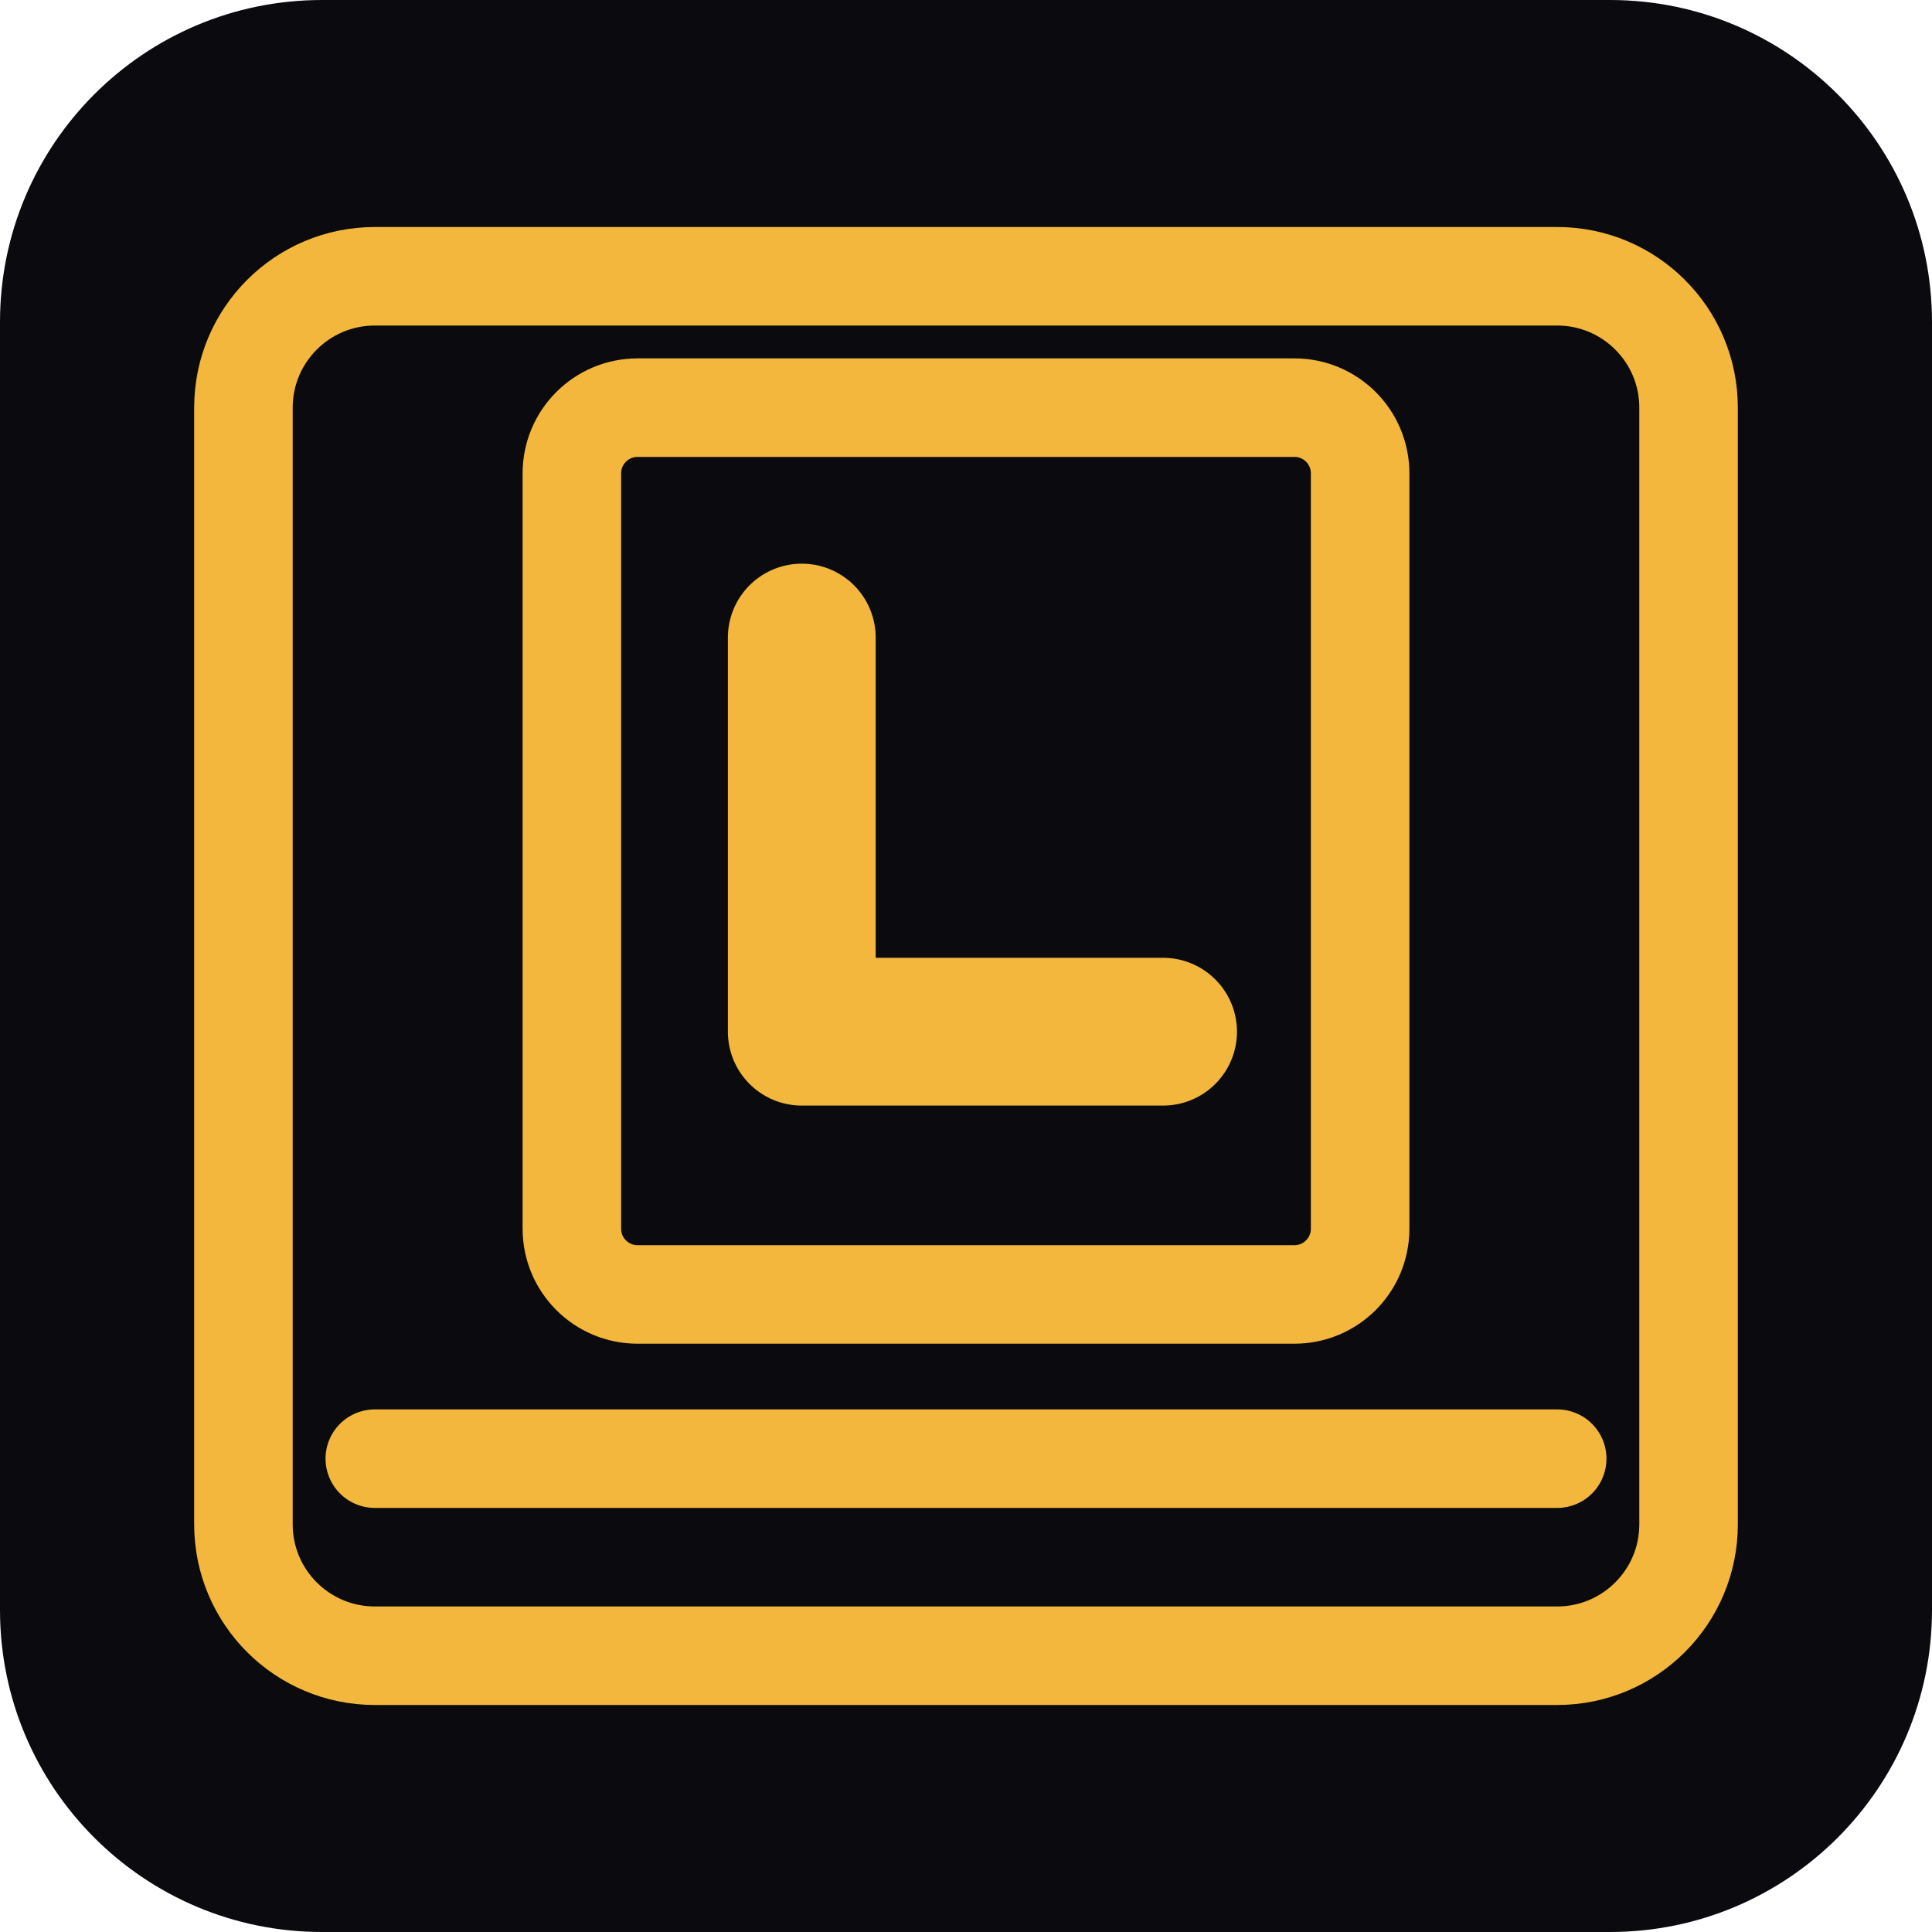
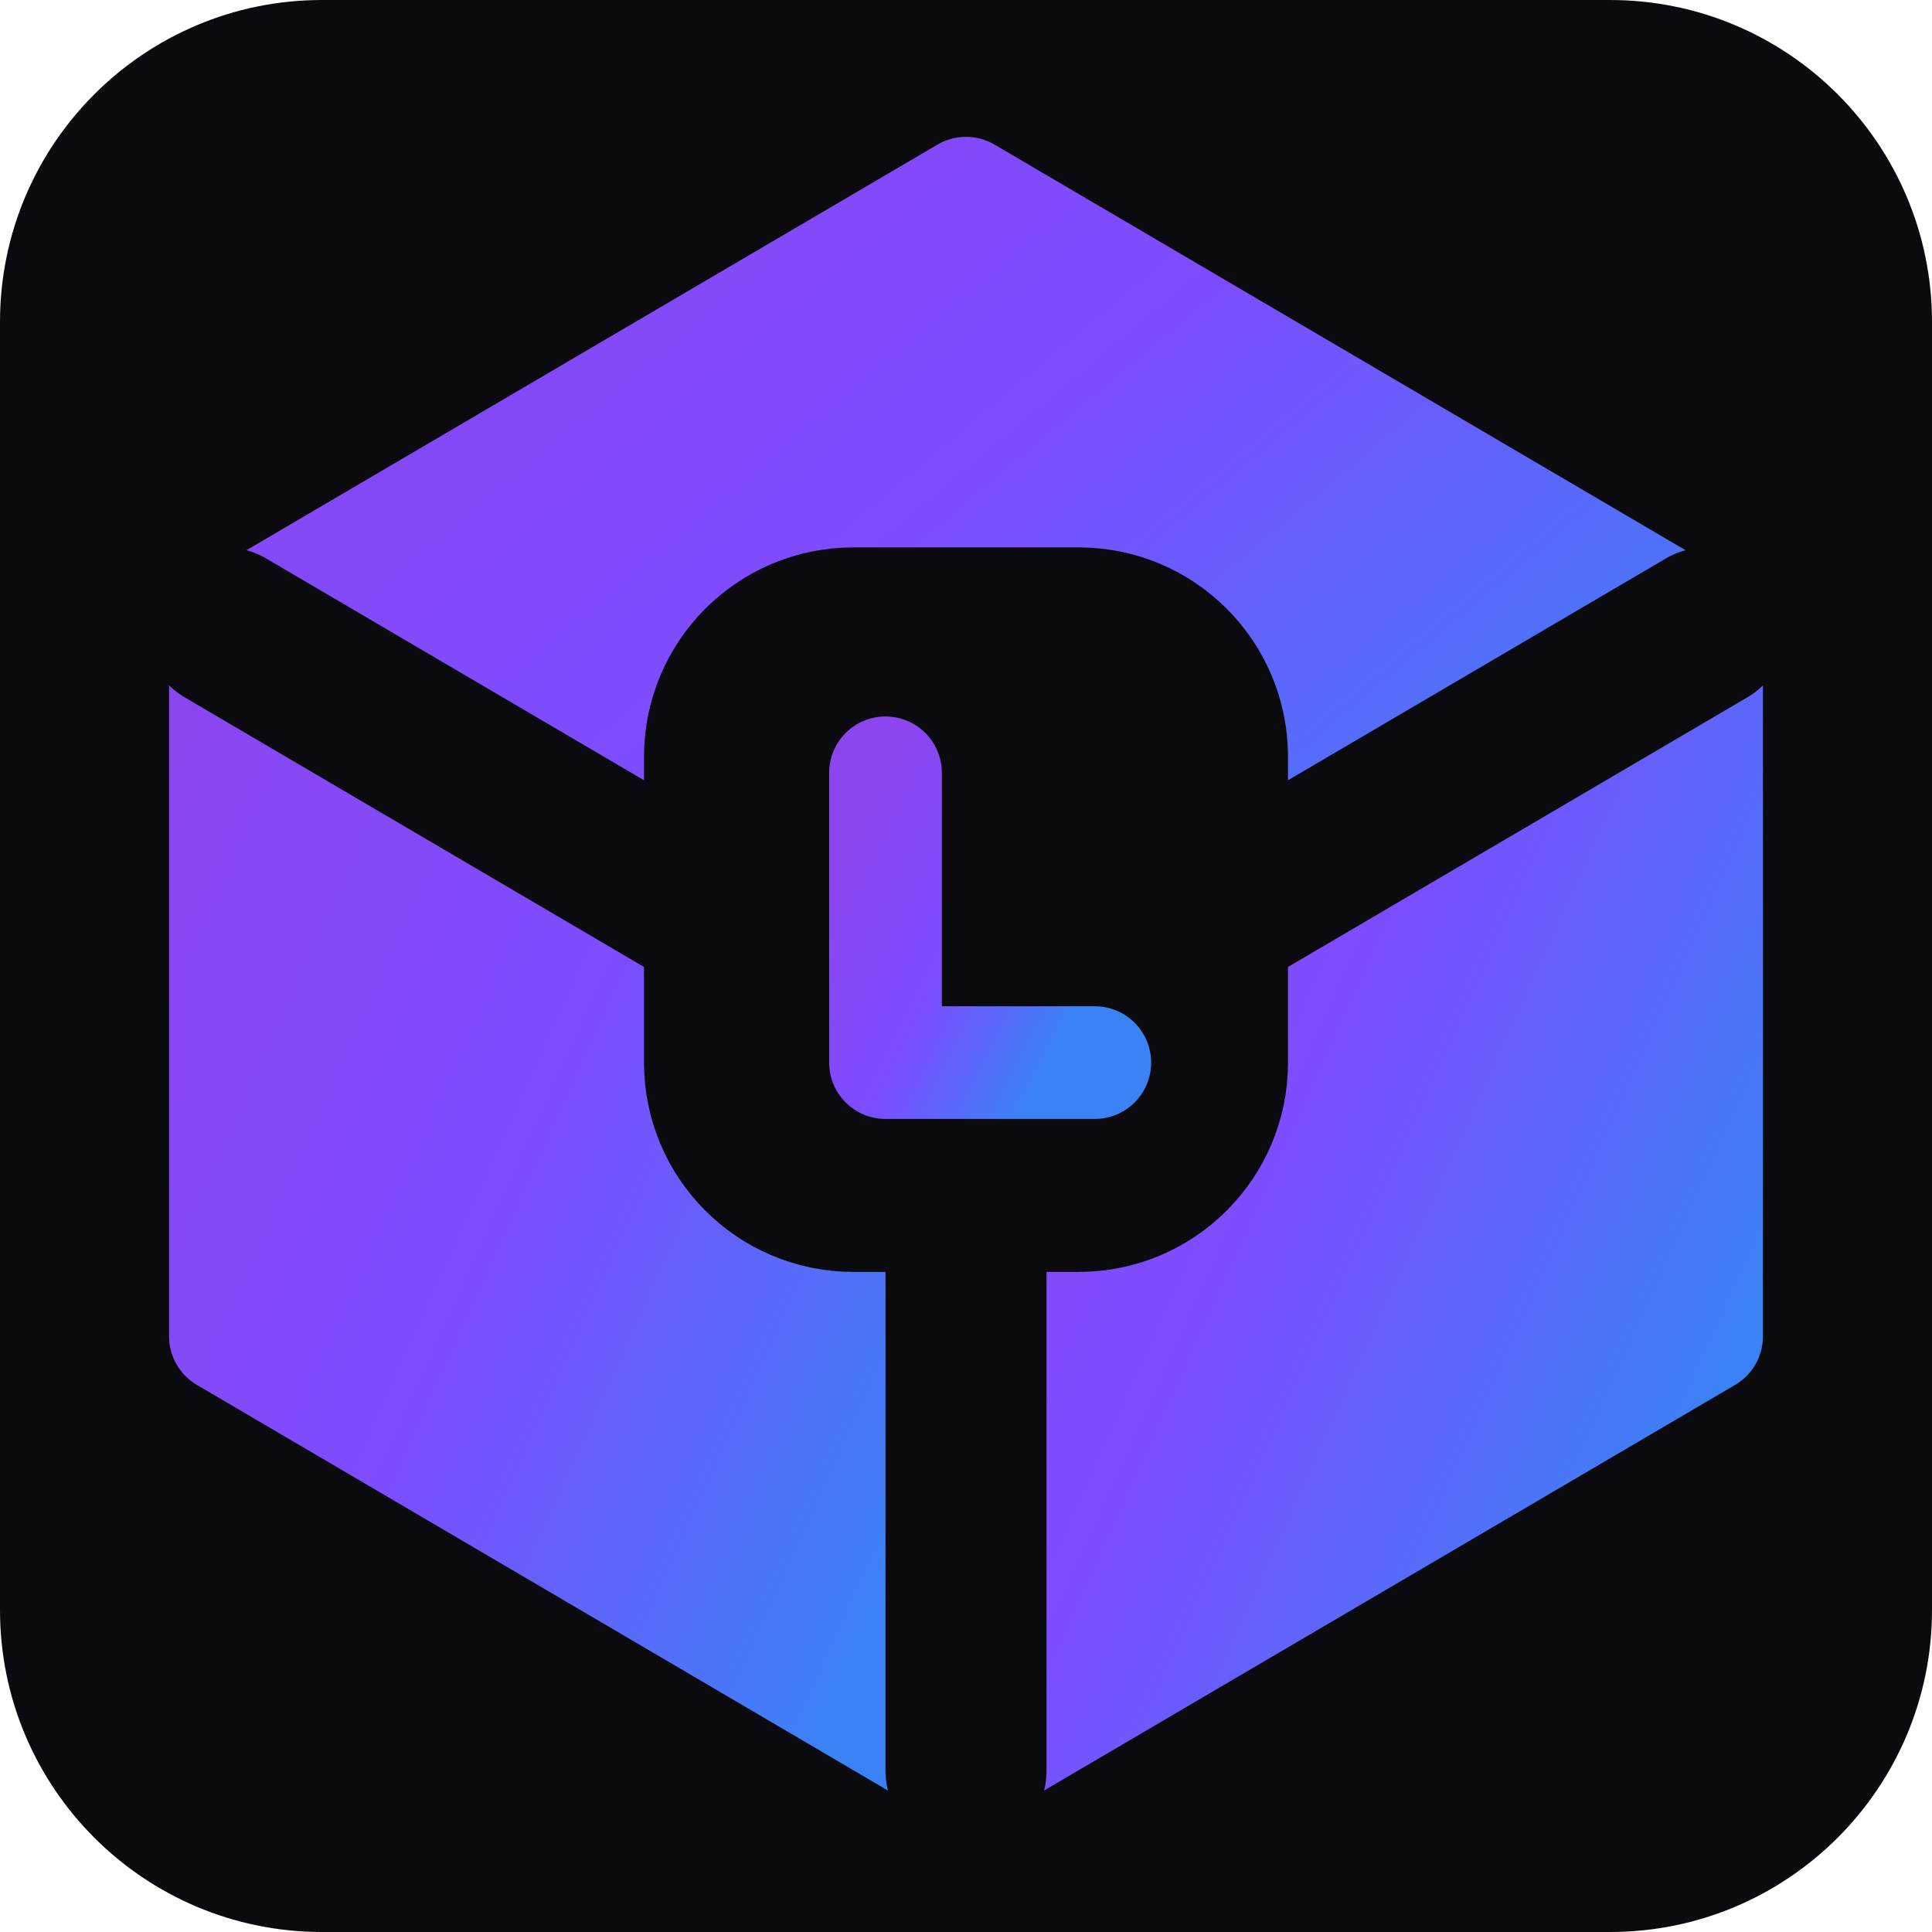
<svg xmlns="http://www.w3.org/2000/svg" viewBox="0 0 120 120" width="64" height="64">
+   <defs>
+     <linearGradient id="ylCube" x1="0" y1="0" x2="1" y2="0.7">
+       <stop offset="0" stop-color="#8b46f0" />
+       <stop offset="0.5" stop-color="#7c4dff" />
+       <stop offset="1" stop-color="#3b82f6" />
+     </linearGradient>
+   </defs>
  <rect width="120" height="120" rx="20" fill="#0b0a0e" />
-   <g transform="translate(60 60) scale(1.02) translate(-60 -60)">
-     <g fill="none" stroke="#f2b73c" stroke-linecap="round" stroke-linejoin="round">
-       <rect x="16" y="18" width="88" height="84" rx="8" stroke-width="6" />
-       <path d="M24 90 H96" stroke-width="6" />
-       <rect x="36" y="26" width="48" height="54" rx="4" stroke-width="6" />
-       <path d="M50 40 V64 H72" stroke-width="9" />
+   <g transform="translate(60 61) scale(1) translate(-60 -61)">
+     <g stroke-linejoin="round" stroke-linecap="round">
+       <path d="M60 12 L106 39 L60 66 L14 39 Z" fill="url(#ylCube)" stroke="url(#ylCube)" stroke-width="7" />
+       <path d="M14 39 L60 66 L60 110 L14 83 Z" fill="url(#ylCube)" stroke="url(#ylCube)" stroke-width="7" />
+       <path d="M106 39 L60 66 L60 110 L106 83 Z" fill="url(#ylCube)" stroke="url(#ylCube)" stroke-width="7" />
+       <path d="M14 39 L60 66 L106 39" fill="none" stroke="#0b0a0e" stroke-width="10" />
+       <path d="M60 66 V110" fill="none" stroke="#0b0a0e" stroke-width="10" />
+       <rect x="45" y="39" width="30" height="35" rx="8" fill="#0b0a0e" stroke="#0b0a0e" stroke-width="10" />
+       <path d="M55 48 V66 H68" fill="none" stroke="url(#ylCube)" stroke-width="7" />
    </g>
  </g>
</svg>
